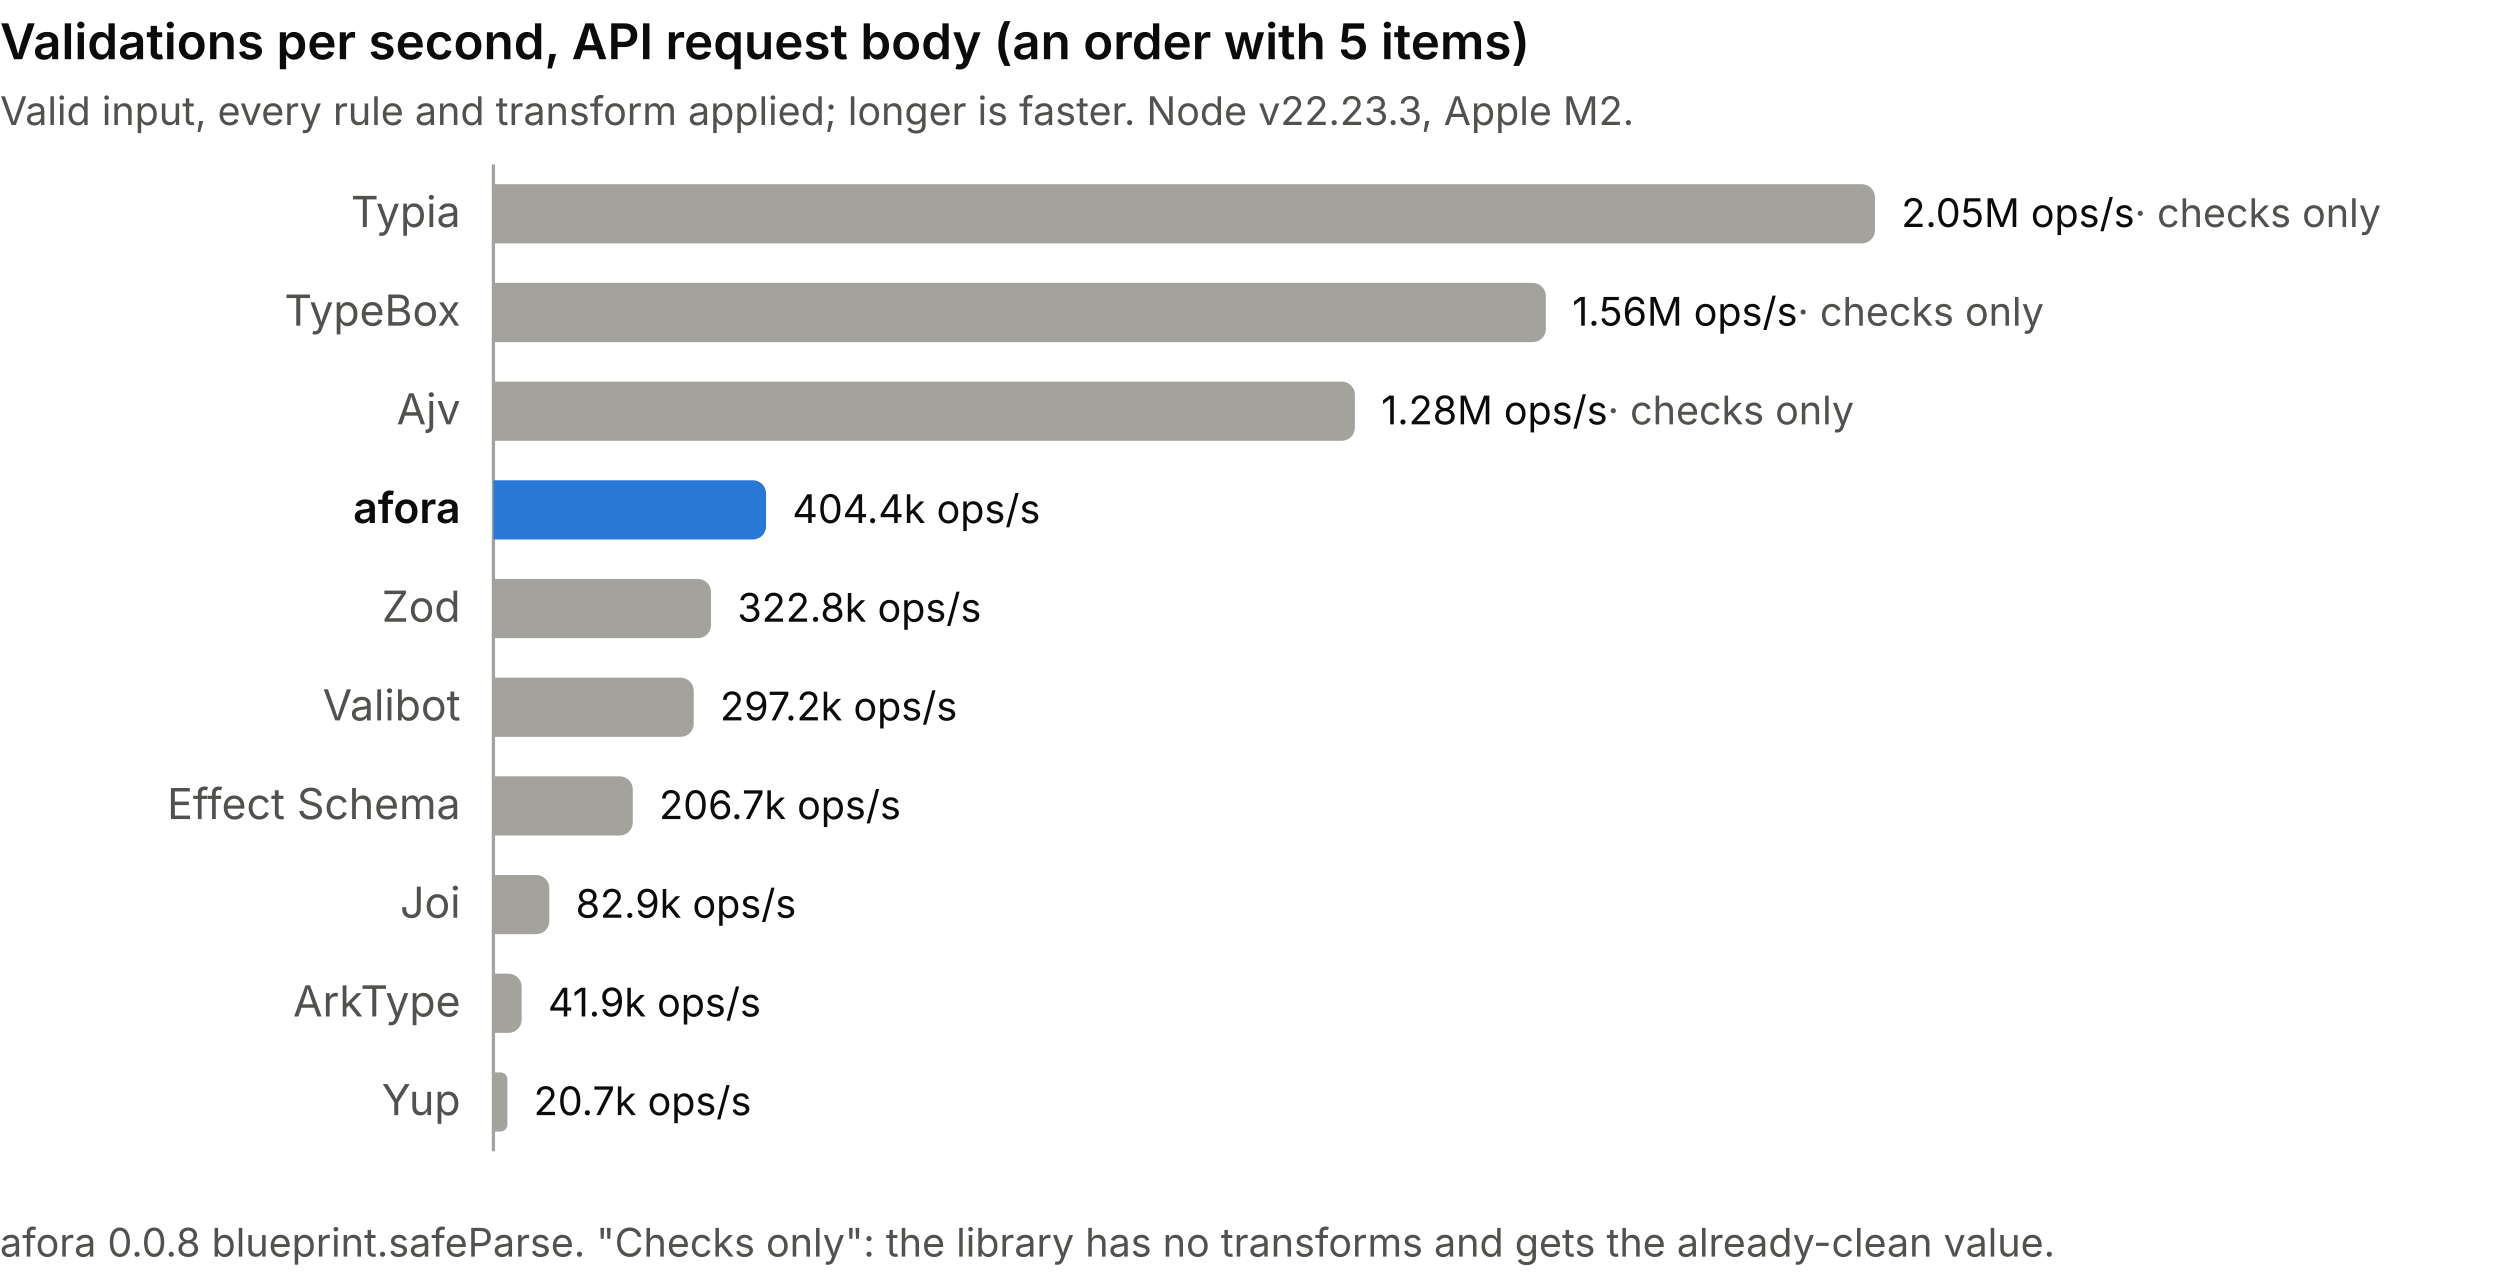
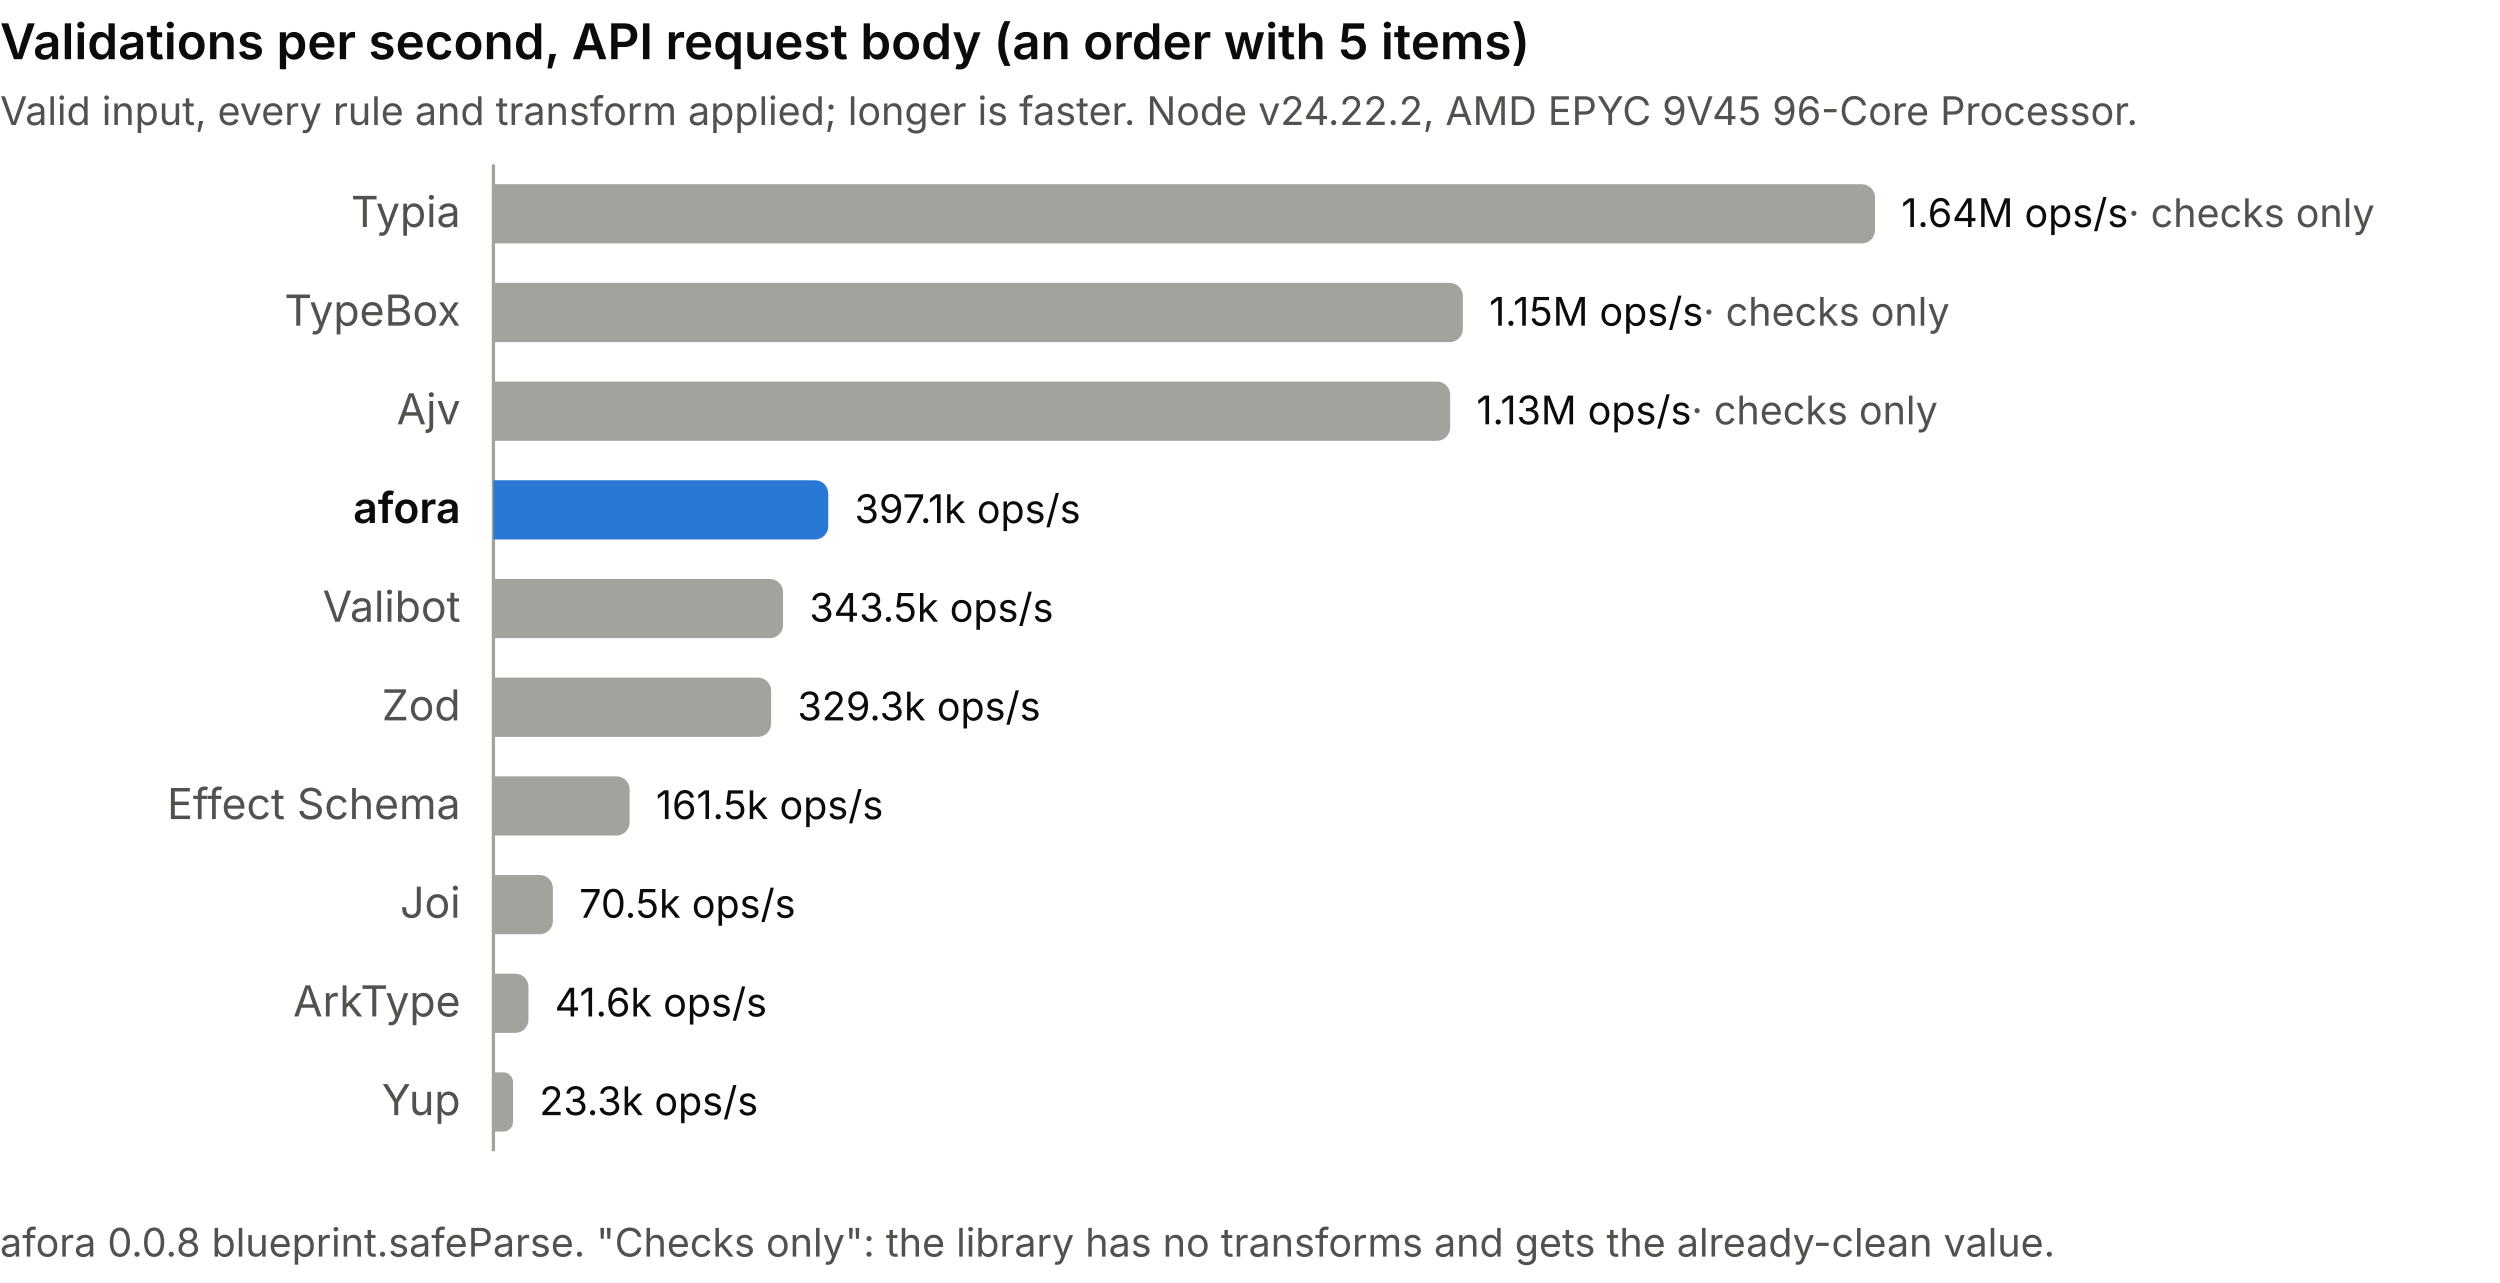
<svg xmlns="http://www.w3.org/2000/svg" viewBox="0 0 760 390" width="760" height="390" role="img" aria-labelledby="title desc" font-family="ui-sans-serif, system-ui, -apple-system, 'Segoe UI', sans-serif">
  <style>
	.title { font-size: 15px; font-weight: 600; fill: #0b0b0b; }
	.subtitle, .foot { font-size: 12px; fill: #52514e; }
	.name { font-size: 13px; fill: #52514e; }
	.name.strong { font-weight: 600; fill: #0b0b0b; }
	.value { font-size: 12px; fill: #0b0b0b; font-variant-numeric: tabular-nums; }
	.muted { fill: #52514e; }
	.bar { fill: #a3a29c; }
	.bar.accent { fill: #2a78d6; }
	.axis { stroke: #a3a29c; stroke-width: 1; }
	@media (prefers-color-scheme: dark) {
		.title, .name.strong, .value { fill: #f0efec; }
		.subtitle, .foot, .name, .muted { fill: #c3c2b7; }
		.bar { fill: #6b6a65; }
		.bar.accent { fill: #3987e5; }
		.axis { stroke: #6b6a65; }
	}
</style>
  <text class="title" x="0" y="18">Validations per second, API request body (an order with 5 items)</text>
-   <text class="subtitle" x="0" y="38">Valid input, every rule and transform applied; longer is faster. Node v22.23.3, Apple M2.</text>
+   <text class="subtitle" x="0" y="38">Valid input, every rule and transform applied; longer is faster. Node v24.22.2, AMD EPYC 9V45 96-Core Processor.</text>
  <line class="axis" x1="150" y1="50" x2="150" y2="350" />
  <text class="name" x="140" y="69" text-anchor="end">Typia</text>
  <path class="bar" d="M150,56 h416 a4,4 0 0 1 4,4 v10 a4,4 0 0 1 -4,4 h-416 z" />
-   <text class="value" x="578" y="69">2.05M ops/s<tspan class="muted"> · checks only</tspan>
+   <text class="value" x="578" y="69">1.64M ops/s<tspan class="muted"> · checks only</tspan>
  </text>
  <text class="name" x="140" y="99" text-anchor="end">TypeBox</text>
-   <path class="bar" d="M150,86 h315.949 a4,4 0 0 1 4,4 v10 a4,4 0 0 1 -4,4 h-315.949 z" />
-   <text class="value" x="477.949" y="99">1.56M ops/s<tspan class="muted"> · checks only</tspan>
+   <path class="bar" d="M150,86 h290.717 a4,4 0 0 1 4,4 v10 a4,4 0 0 1 -4,4 h-290.717 z" />
+   <text class="value" x="452.717" y="99">1.15M ops/s<tspan class="muted"> · checks only</tspan>
  </text>
  <text class="name" x="140" y="129" text-anchor="end">Ajv</text>
-   <path class="bar" d="M150,116 h257.885 a4,4 0 0 1 4,4 v10 a4,4 0 0 1 -4,4 h-257.885 z" />
-   <text class="value" x="419.885" y="129">1.28M ops/s<tspan class="muted"> · checks only</tspan>
+   <path class="bar" d="M150,116 h286.841 a4,4 0 0 1 4,4 v10 a4,4 0 0 1 -4,4 h-286.841 z" />
+   <text class="value" x="448.841" y="129">1.13M ops/s<tspan class="muted"> · checks only</tspan>
  </text>
  <text class="name strong" x="140" y="159" text-anchor="end">afora</text>
-   <path class="bar accent" d="M150,146 h78.884 a4,4 0 0 1 4,4 v10 a4,4 0 0 1 -4,4 h-78.884 z" />
-   <text class="value" x="240.884" y="159">404.4k ops/s</text>
-   <text class="name" x="140" y="189" text-anchor="end">Zod</text>
-   <path class="bar" d="M150,176 h62.157 a4,4 0 0 1 4,4 v10 a4,4 0 0 1 -4,4 h-62.157 z" />
-   <text class="value" x="224.157" y="189">322.8k ops/s</text>
-   <text class="name" x="140" y="219" text-anchor="end">Valibot</text>
-   <path class="bar" d="M150,206 h56.899 a4,4 0 0 1 4,4 v10 a4,4 0 0 1 -4,4 h-56.899 z" />
-   <text class="value" x="218.899" y="219">297.2k ops/s</text>
+   <path class="bar accent" d="M150,146 h97.791 a4,4 0 0 1 4,4 v10 a4,4 0 0 1 -4,4 h-97.791 z" />
+   <text class="value" x="259.791" y="159">397.1k ops/s</text>
+   <text class="name" x="140" y="189" text-anchor="end">Valibot</text>
+   <path class="bar" d="M150,176 h84.044 a4,4 0 0 1 4,4 v10 a4,4 0 0 1 -4,4 h-84.044 z" />
+   <text class="value" x="246.044" y="189">343.5k ops/s</text>
+   <text class="name" x="140" y="219" text-anchor="end">Zod</text>
+   <path class="bar" d="M150,206 h80.422 a4,4 0 0 1 4,4 v10 a4,4 0 0 1 -4,4 h-80.422 z" />
+   <text class="value" x="242.422" y="219">329.3k ops/s</text>
  <text class="name" x="140" y="249" text-anchor="end">Effect Schema</text>
-   <path class="bar" d="M150,236 h38.365 a4,4 0 0 1 4,4 v10 a4,4 0 0 1 -4,4 h-38.365 z" />
-   <text class="value" x="200.365" y="249">206.7k ops/s</text>
+   <path class="bar" d="M150,236 h37.399 a4,4 0 0 1 4,4 v10 a4,4 0 0 1 -4,4 h-37.399 z" />
+   <text class="value" x="199.399" y="249">161.5k ops/s</text>
  <text class="name" x="140" y="279" text-anchor="end">Joi</text>
-   <path class="bar" d="M150,266 h12.992 a4,4 0 0 1 4,4 v10 a4,4 0 0 1 -4,4 h-12.992 z" />
-   <text class="value" x="174.992" y="279">82.9k ops/s</text>
+   <path class="bar" d="M150,266 h14.075 a4,4 0 0 1 4,4 v10 a4,4 0 0 1 -4,4 h-14.075 z" />
+   <text class="value" x="176.075" y="279">70.5k ops/s</text>
  <text class="name" x="140" y="309" text-anchor="end">ArkType</text>
-   <path class="bar" d="M150,296 h4.583 a4,4 0 0 1 4,4 v10 a4,4 0 0 1 -4,4 h-4.583 z" />
-   <text class="value" x="166.583" y="309">41.9k ops/s</text>
+   <path class="bar" d="M150,296 h6.656 a4,4 0 0 1 4,4 v10 a4,4 0 0 1 -4,4 h-6.656 z" />
+   <text class="value" x="168.656" y="309">41.6k ops/s</text>
  <text class="name" x="140" y="339" text-anchor="end">Yup</text>
-   <path class="bar" d="M150,326 h2.123 a2.123,2.123 0 0 1 2.123,2.123 v13.754 a2.123,2.123 0 0 1 -2.123,2.123 h-2.123 z" />
-   <text class="value" x="162.246" y="339">20.7k ops/s</text>
+   <path class="bar" d="M150,326 h2.982 a2.982,2.982 0 0 1 2.982,2.982 v12.035 a2.982,2.982 0 0 1 -2.982,2.982 h-2.982 z" />
+   <text class="value" x="163.965" y="339">23.3k ops/s</text>
  <text class="foot" x="0" y="382">afora 0.0.8 blueprint.safeParse. "Checks only": the library has no transforms and gets the already-clean value.</text>
</svg>
